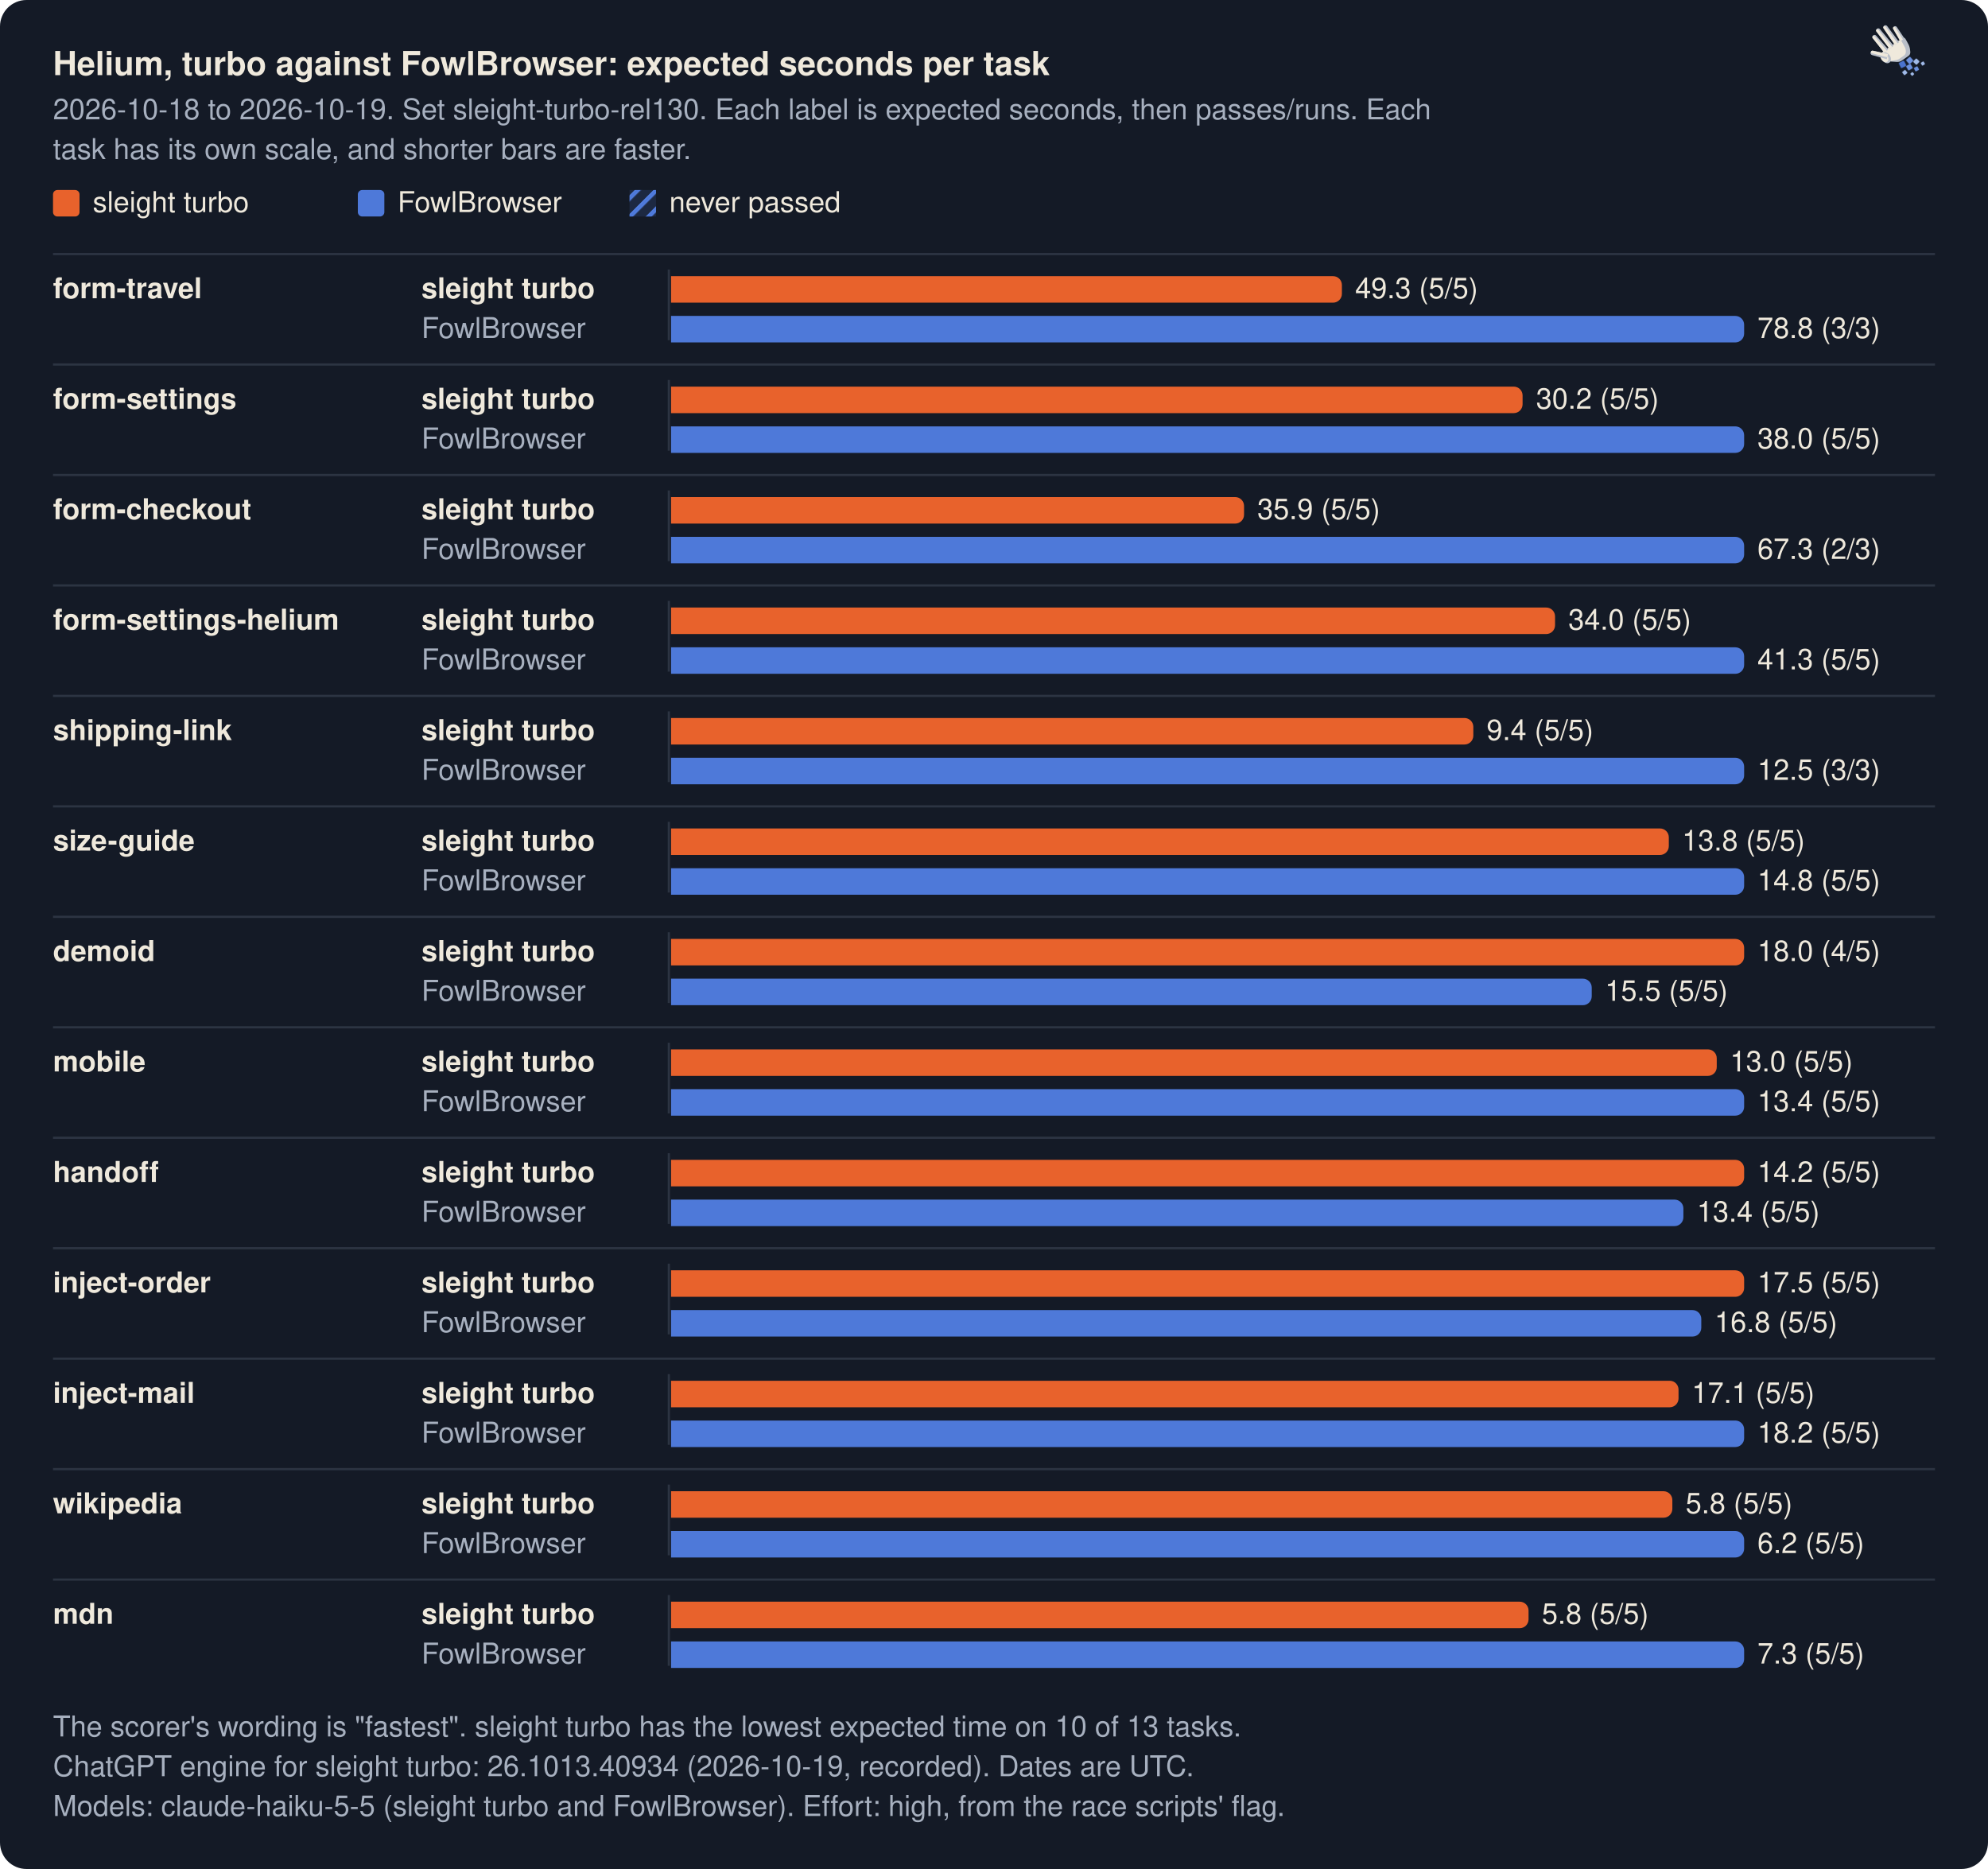
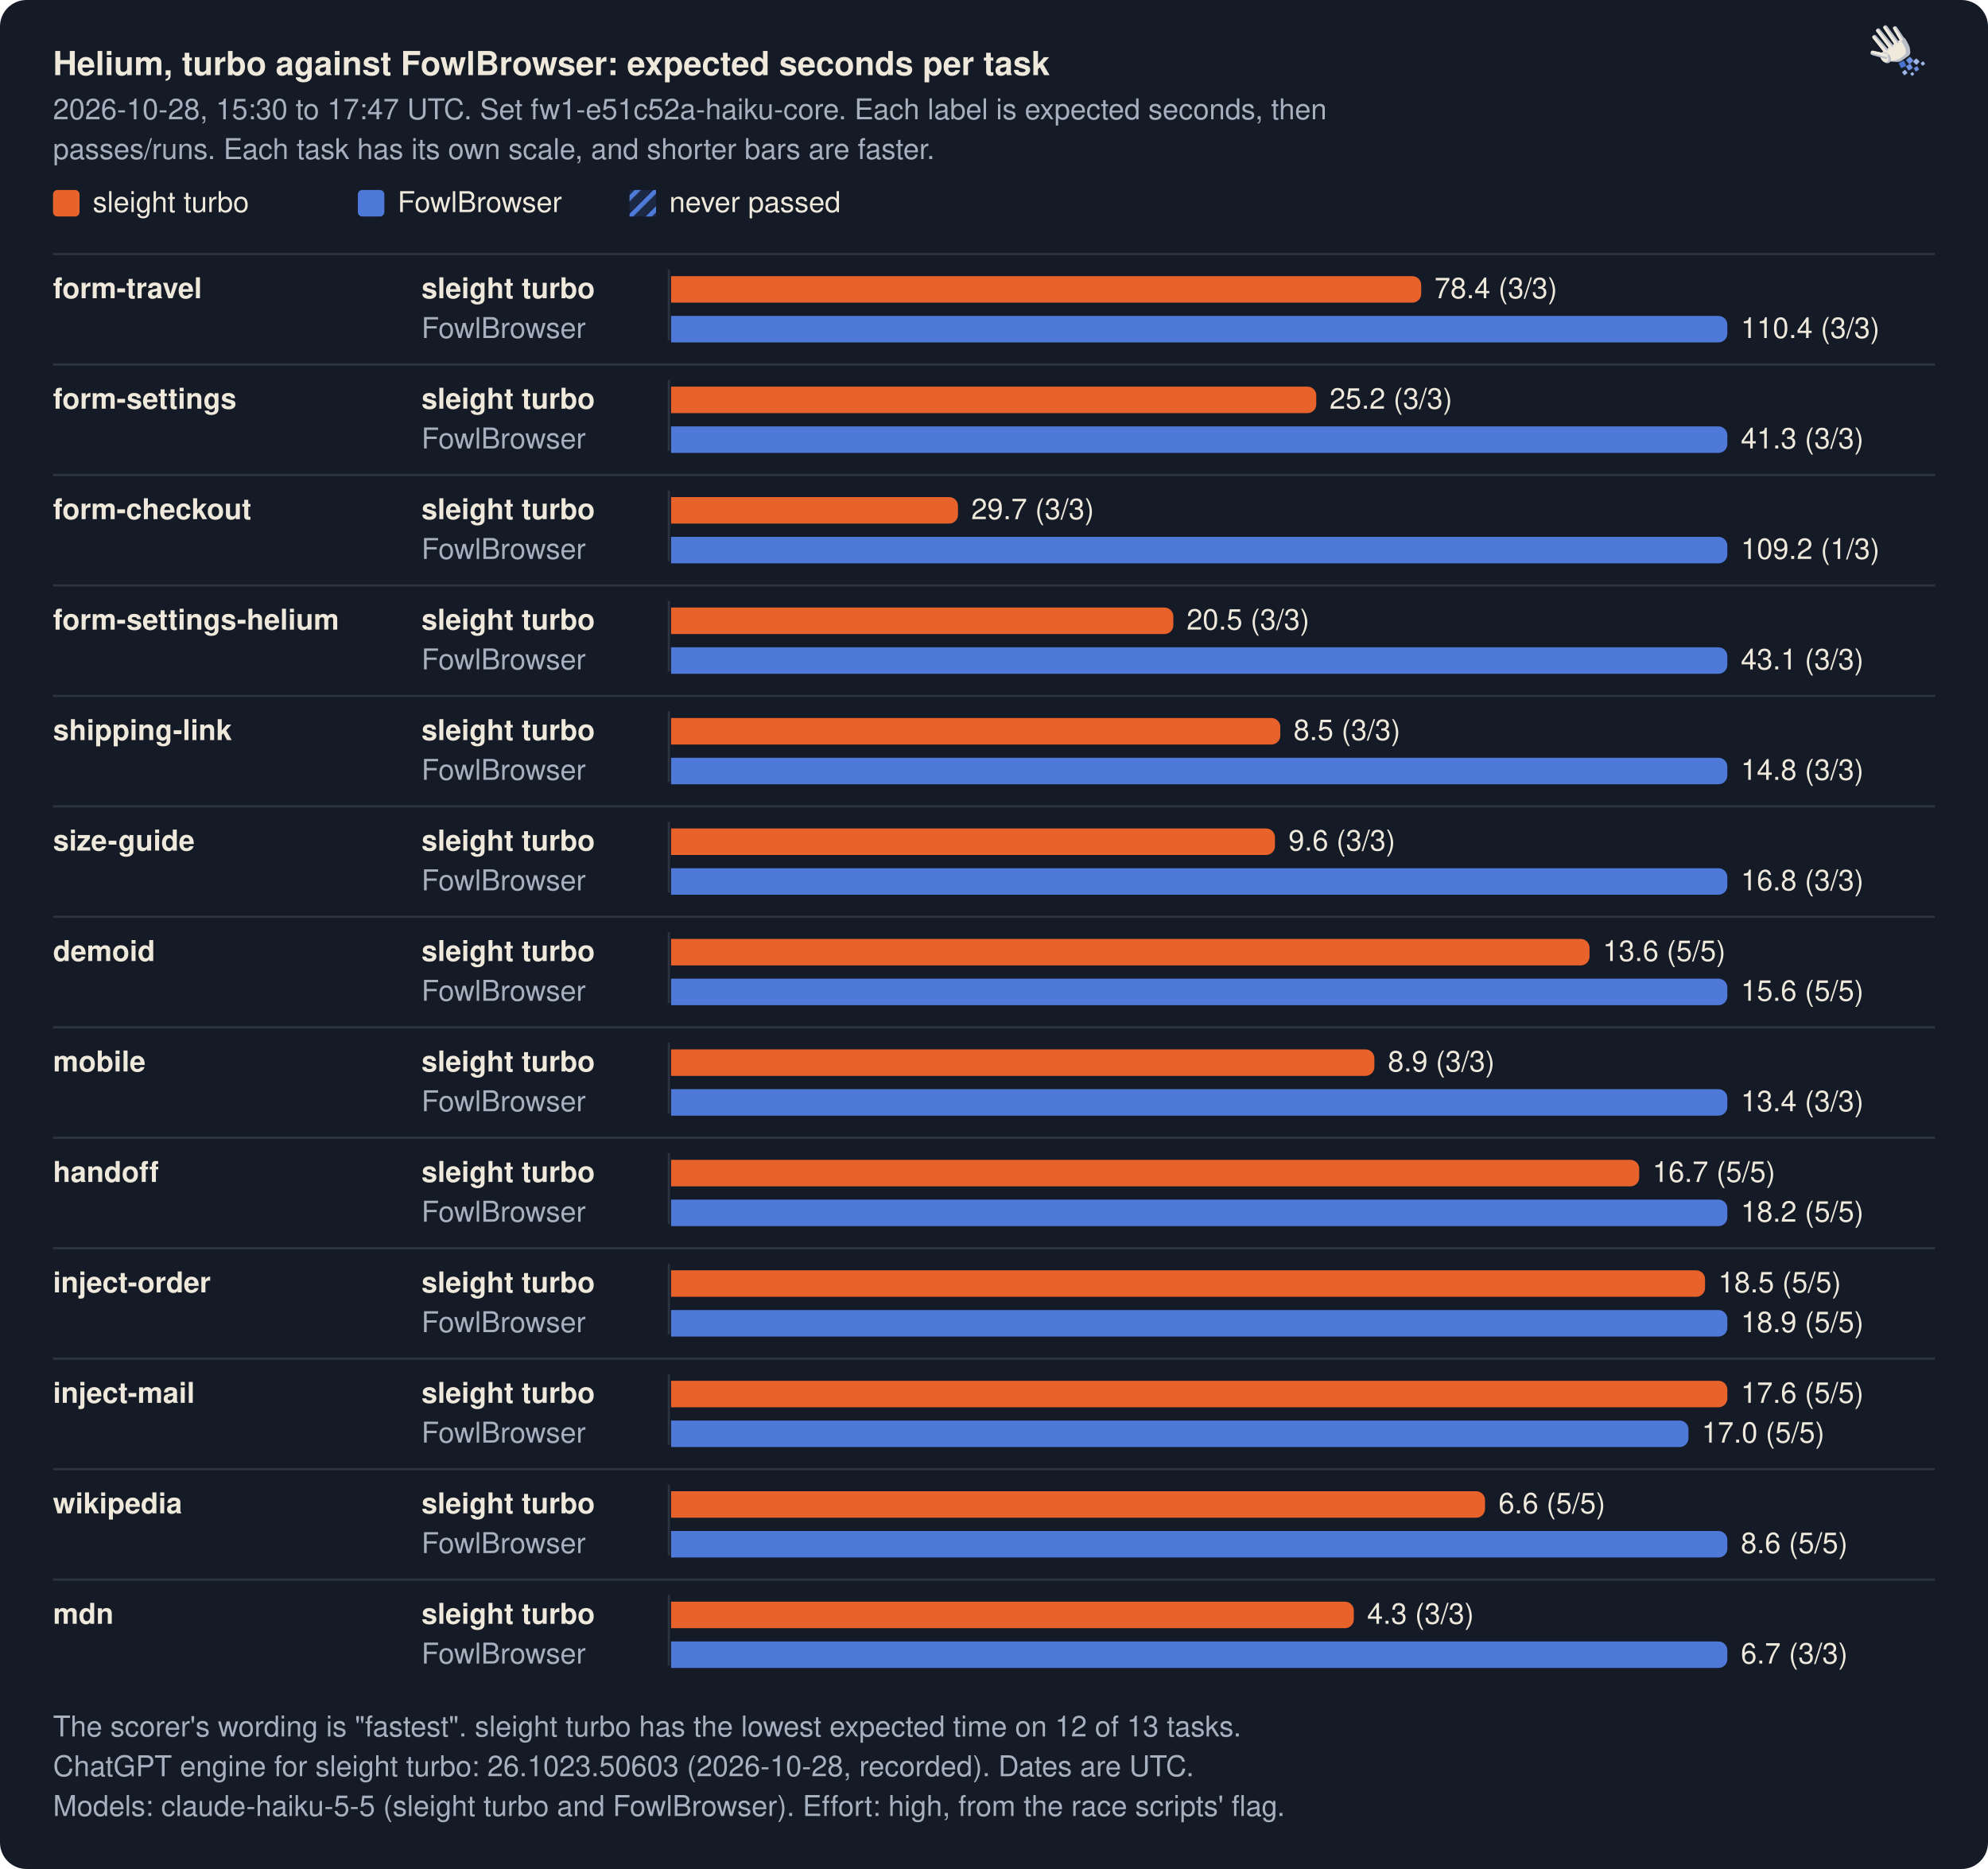
<svg xmlns="http://www.w3.org/2000/svg" viewBox="0 0 900 846" width="900" height="846" role="img" aria-labelledby="title desc">
  <style>
.bg{fill:#141A26}
text{font-family:-apple-system,"Segoe UI",Helvetica,Arial,sans-serif;font-size:13px;fill:#EFE9DC}
.t{font-size:15px;font-weight:600}
.b{font-weight:600}
.m{fill:#A7B0BF}
.g{stroke:#2C3442;stroke-width:1;fill:none}
.me{fill:#E8622C}
.ot{fill:#4E79D9}
.sl{fill:#9AA6B8}
.hme{stroke:#E8622C}
.hot{stroke:#4E79D9}
.hsl{stroke:#9AA6B8}
</style>
  <defs>
    <pattern id="h-me" width="6" height="6" patternUnits="userSpaceOnUse" patternTransform="rotate(45)">
      <line class="hme" x1="1" y1="0" x2="1" y2="6" stroke-width="2" />
    </pattern>
    <pattern id="h-ot" width="6" height="6" patternUnits="userSpaceOnUse" patternTransform="rotate(45)">
      <line class="hot" x1="1" y1="0" x2="1" y2="6" stroke-width="2" />
    </pattern>
    <pattern id="h-sl" width="6" height="6" patternUnits="userSpaceOnUse" patternTransform="rotate(45)">
      <line class="hsl" x1="1" y1="0" x2="1" y2="6" stroke-width="2" />
    </pattern>
  </defs>
  <rect class="bg" width="900" height="846" rx="12" />
  <text x="24" y="34" class="t">Helium, turbo against FowlBrowser: expected seconds per task</text>
-   <text x="24" y="54" class="m">2026-10-18 to 2026-10-19. Set sleight-turbo-rel130. Each label is expected seconds, then passes/runs. Each</text>
-   <text x="24" y="72" class="m">task has its own scale, and shorter bars are faster.</text>
+   <text x="24" y="54" class="m">2026-10-28, 15:30 to 17:47 UTC. Set fw1-e51c52a-haiku-core. Each label is expected seconds, then</text>
+   <text x="24" y="72" class="m">passes/runs. Each task has its own scale, and shorter bars are faster.</text>
  <g transform="translate(840 8) scale(0.8)">
    <g transform="translate(0.6 0.6)">
      <g transform="translate(10 10) rotate(-35)">
        <g fill="#141A26" stroke="#141A26" fill-opacity="0.08" stroke-opacity="0.08" stroke-width="3" stroke-linejoin="round">
          <path d="M-2 12.39 Q-2.2 10.8 -0.6 10.8 L12.4 10.8 Q14 10.8 13.82 12.39 L13.48 15.41 Q13.3 17 12.56 18.42 L11.94 19.58 Q11.2 21 9.6 21 L5.2 21 Q3.6 21 2.35 20 L-0.15 18 Q-1.4 17 -1.6 15.41 Z" />
          <path d="M-3.8 14.6 A2.5 3.3 0 1 0 1.2 14.6 A2.5 3.3 0 1 0 -3.8 14.6 Z" />
          <path d="M0.83 13.52 L-5.04 7.13 A1.25 1.25 0 0 0 -6.93 8.76 L-1.43 15.48 Z" />
          <path d="M2.44 11.48 L1.3 1.09 A1.2 1.2 0 0 0 -1.09 1.3 L-0.44 11.72 Z" />
          <path d="M6.15 11.51 L5.17 -0.67 A1.2 1.2 0 0 0 2.77 -0.53 L3.25 11.69 Z" />
          <path d="M9.85 11.59 L9.51 0.29 A1.2 1.2 0 0 0 7.11 0.31 L6.95 11.61 Z" />
          <path d="M13.5 11.68 L13.68 3.81 A1.15 1.15 0 0 0 11.39 3.68 L10.7 11.52 Z" />
        </g>
        <g fill="#141A26" stroke="#141A26" fill-opacity="0.12" stroke-opacity="0.12" stroke-width="1.8" stroke-linejoin="round">
          <path d="M-2 12.39 Q-2.2 10.8 -0.6 10.8 L12.4 10.8 Q14 10.8 13.82 12.39 L13.48 15.41 Q13.3 17 12.56 18.42 L11.94 19.58 Q11.2 21 9.6 21 L5.2 21 Q3.6 21 2.35 20 L-0.15 18 Q-1.4 17 -1.6 15.41 Z" />
          <path d="M-3.8 14.6 A2.5 3.3 0 1 0 1.2 14.6 A2.5 3.3 0 1 0 -3.8 14.6 Z" />
          <path d="M0.83 13.52 L-5.04 7.13 A1.25 1.25 0 0 0 -6.93 8.76 L-1.43 15.48 Z" />
          <path d="M2.44 11.48 L1.3 1.09 A1.2 1.2 0 0 0 -1.09 1.3 L-0.44 11.72 Z" />
          <path d="M6.15 11.51 L5.17 -0.67 A1.2 1.2 0 0 0 2.77 -0.53 L3.25 11.69 Z" />
          <path d="M9.85 11.59 L9.51 0.29 A1.2 1.2 0 0 0 7.11 0.31 L6.95 11.61 Z" />
          <path d="M13.5 11.68 L13.68 3.81 A1.15 1.15 0 0 0 11.39 3.68 L10.7 11.52 Z" />
        </g>
        <g fill="#141A26" stroke="#141A26" fill-opacity="0.2" stroke-opacity="0.2" stroke-width="0.8" stroke-linejoin="round">
          <path d="M-2 12.39 Q-2.2 10.8 -0.6 10.8 L12.4 10.8 Q14 10.8 13.82 12.39 L13.48 15.41 Q13.3 17 12.56 18.42 L11.94 19.58 Q11.2 21 9.6 21 L5.2 21 Q3.6 21 2.35 20 L-0.15 18 Q-1.4 17 -1.6 15.41 Z" />
          <path d="M-3.8 14.6 A2.5 3.3 0 1 0 1.2 14.6 A2.5 3.3 0 1 0 -3.8 14.6 Z" />
          <path d="M0.83 13.52 L-5.04 7.13 A1.25 1.25 0 0 0 -6.93 8.76 L-1.43 15.48 Z" />
          <path d="M2.44 11.48 L1.3 1.09 A1.2 1.2 0 0 0 -1.09 1.3 L-0.44 11.72 Z" />
          <path d="M6.15 11.51 L5.17 -0.67 A1.2 1.2 0 0 0 2.77 -0.53 L3.25 11.69 Z" />
          <path d="M9.85 11.59 L9.51 0.29 A1.2 1.2 0 0 0 7.11 0.31 L6.95 11.61 Z" />
          <path d="M13.5 11.68 L13.68 3.81 A1.15 1.15 0 0 0 11.39 3.68 L10.7 11.52 Z" />
        </g>
      </g>
    </g>
    <g transform="translate(10 10) rotate(-35)">
      <rect x="-1.95" y="-1.95" width="3.9" height="3.9" rx="0.62" fill="#4E79D9" fill-opacity="0.2" transform="translate(4.2 23) rotate(8)" />
      <rect x="-1.6" y="-1.6" width="3.2" height="3.2" rx="0.51" fill="#4E79D9" fill-opacity="0.92" transform="translate(4.2 23) rotate(8)" />
      <rect x="-1.83" y="-1.83" width="3.66" height="3.66" rx="0.59" fill="#7299EA" fill-opacity="0.2" transform="translate(8.8 23.5) rotate(-6)" />
      <rect x="-1.5" y="-1.5" width="3" height="3" rx="0.48" fill="#7299EA" fill-opacity="0.92" transform="translate(8.8 23.5) rotate(-6)" />
      <rect x="-1.71" y="-1.71" width="3.42" height="3.42" rx="0.55" fill="#7299EA" fill-opacity="0.2" transform="translate(6.5 26.5) rotate(4)" />
      <rect x="-1.4" y="-1.4" width="2.8" height="2.8" rx="0.45" fill="#7299EA" fill-opacity="0.92" transform="translate(6.5 26.5) rotate(4)" />
      <rect x="-1.59" y="-1.59" width="3.17" height="3.17" rx="0.51" fill="#A9C4F5" fill-opacity="0.2" transform="translate(11.5 26.2) rotate(-11)" />
      <rect x="-1.3" y="-1.3" width="2.6" height="2.6" rx="0.42" fill="#A9C4F5" fill-opacity="0.92" transform="translate(11.5 26.2) rotate(-11)" />
      <rect x="-1.34" y="-1.34" width="2.68" height="2.68" rx="0.43" fill="#A9C4F5" fill-opacity="0.2" transform="translate(2.6 27.5) rotate(-4)" />
      <rect x="-1.1" y="-1.1" width="2.2" height="2.2" rx="0.35" fill="#A9C4F5" fill-opacity="0.92" transform="translate(2.6 27.5) rotate(-4)" />
      <rect x="-1.34" y="-1.34" width="2.68" height="2.68" rx="0.43" fill="#7299EA" fill-opacity="0.2" transform="translate(9.2 29.6) rotate(7)" />
      <rect x="-1.1" y="-1.1" width="2.2" height="2.2" rx="0.35" fill="#7299EA" fill-opacity="0.92" transform="translate(9.2 29.6) rotate(7)" />
      <rect x="-1.1" y="-1.1" width="2.2" height="2.2" rx="0.35" fill="#A9C4F5" fill-opacity="0.2" transform="translate(13.9 29.2) rotate(3)" />
      <rect x="-0.9" y="-0.9" width="1.8" height="1.8" rx="0.29" fill="#A9C4F5" fill-opacity="0.92" transform="translate(13.9 29.2) rotate(3)" />
      <rect x="-0.98" y="-0.98" width="1.95" height="1.95" rx="0.31" fill="#A9C4F5" fill-opacity="0.2" transform="translate(5.6 30.6) rotate(-8)" />
      <rect x="-0.8" y="-0.8" width="1.6" height="1.6" rx="0.26" fill="#A9C4F5" fill-opacity="0.92" transform="translate(5.6 30.6) rotate(-8)" />
    </g>
    <g transform="translate(10 10) rotate(-35)">
      <path d="M-2 12.39 Q-2.2 10.8 -0.6 10.8 L12.4 10.8 Q14 10.8 13.82 12.39 L13.48 15.41 Q13.3 17 12.56 18.42 L11.94 19.58 Q11.2 21 9.6 21 L5.2 21 Q3.6 21 2.35 20 L-0.15 18 Q-1.4 17 -1.6 15.41 Z" fill="#B9BFC9" />
      <path d="M-2.02 12.19 Q-2.2 10.8 -0.8 10.8 L10 10.8 Q11.4 10.8 11.24 12.19 L10.86 15.61 Q10.7 17 9.89 18.14 L9.81 18.26 Q9 19.4 7.6 19.4 L5 19.4 Q3.6 19.4 2.34 18.79 L-0.14 17.61 Q-1.4 17 -1.58 15.61 Z" fill="#EFE9DC" />
      <path d="M-3.8 14.6 A2.5 3.3 0 1 0 1.2 14.6 A2.5 3.3 0 1 0 -3.8 14.6 Z" fill="#B9BFC9" />
      <path d="M-4 14 A2 2.8 0 1 0 0 14 A2 2.8 0 1 0 -4 14 Z" fill="#EFE9DC" />
      <path d="M0.83 13.52 L-5.04 7.13 A1.25 1.25 0 0 0 -6.93 8.76 L-1.43 15.48 Z" fill="#B9BFC9" />
      <path d="M0.83 13.51 L-5.21 6.91 A0.78 0.78 0 0 0 -6.38 7.93 L-0.57 14.74 Z" fill="#EFE9DC" />
      <path d="M2.44 11.48 L1.3 1.09 A1.2 1.2 0 0 0 -1.09 1.3 L-0.44 11.72 Z" fill="#B9BFC9" />
      <path d="M1.35 11.58 L0.36 0.91 A0.74 0.74 0 0 0 -1.12 1.03 L-0.45 11.72 Z" fill="#EFE9DC" />
      <path d="M6.15 11.51 L5.17 -0.67 A1.2 1.2 0 0 0 2.77 -0.53 L3.25 11.69 Z" fill="#B9BFC9" />
      <path d="M5.05 11.59 L4.24 -0.88 A0.74 0.74 0 0 0 2.75 -0.8 L3.25 11.68 Z" fill="#EFE9DC" />
      <path d="M9.85 11.59 L9.51 0.29 A1.2 1.2 0 0 0 7.11 0.31 L6.95 11.61 Z" fill="#B9BFC9" />
      <path d="M8.75 11.6 L8.59 0.04 A0.74 0.74 0 0 0 7.1 0.04 L6.95 11.6 Z" fill="#EFE9DC" />
      <path d="M13.5 11.68 L13.68 3.81 A1.15 1.15 0 0 0 11.39 3.68 L10.7 11.52 Z" fill="#B9BFC9" />
      <path d="M12.43 11.63 L12.82 3.52 A0.71 0.71 0 0 0 11.39 3.42 L10.7 11.51 Z" fill="#EFE9DC" />
    </g>
  </g>
  <rect class="me" x="24" y="86" width="12" height="12" rx="2" />
  <text x="42" y="96">sleight turbo</text>
  <rect class="ot" x="162" y="86" width="12" height="12" rx="2" />
  <text x="180" y="96">FowlBrowser</text>
  <rect class="ot" fill-opacity="0.16" x="285" y="86" width="12" height="12" />
  <rect fill="url(#h-ot)" x="285" y="86" width="12" height="12" />
  <text x="303" y="96">never passed</text>
  <line class="g" x1="24" y1="115" x2="876" y2="115" />
  <text x="24" y="135" class="b">form-travel</text>
  <line class="g" x1="302.8" y1="122" x2="302.8" y2="154" />
  <text x="190.8" y="135" class="b">sleight turbo</text>
-   <path class="me" d="M303.8 125h299.7a4 4 0 0 1 4 4v4a4 4 0 0 1 -4 4h-299.7z" />
-   <text x="613.5" y="135" data-task="form-travel" data-arm="sleight-turbo" data-kind="cell" data-section="main">49.3 (5/5)</text>
+   <path class="me" d="M303.8 125h335.6a4 4 0 0 1 4 4v4a4 4 0 0 1 -4 4h-335.6z" />
+   <text x="649.4" y="135" data-task="form-travel" data-arm="sleight-turbo" data-kind="cell" data-section="main">78.4 (3/3)</text>
  <text x="190.8" y="153" class="m">FowlBrowser</text>
-   <path class="ot" d="M303.8 143h481.8a4 4 0 0 1 4 4v4a4 4 0 0 1 -4 4h-481.8z" />
-   <text x="795.6" y="153" data-task="form-travel" data-arm="fowlbrowser" data-kind="cell" data-section="main">78.8 (3/3)</text>
+   <path class="ot" d="M303.8 143h474.2a4 4 0 0 1 4 4v4a4 4 0 0 1 -4 4h-474.2z" />
+   <text x="788.1" y="153" data-task="form-travel" data-arm="fowlbrowser" data-kind="cell" data-section="main">110.4 (3/3)</text>
  <line class="g" x1="24" y1="165" x2="876" y2="165" />
  <text x="24" y="185" class="b">form-settings</text>
  <line class="g" x1="302.8" y1="172" x2="302.8" y2="204" />
  <text x="190.8" y="185" class="b">sleight turbo</text>
-   <path class="me" d="M303.8 175h381.5a4 4 0 0 1 4 4v4a4 4 0 0 1 -4 4h-381.5z" />
-   <text x="695.4" y="185" data-task="form-settings" data-arm="sleight-turbo" data-kind="cell" data-section="main">30.2 (5/5)</text>
+   <path class="me" d="M303.8 175h288.1a4 4 0 0 1 4 4v4a4 4 0 0 1 -4 4h-288.1z" />
+   <text x="601.9" y="185" data-task="form-settings" data-arm="sleight-turbo" data-kind="cell" data-section="main">25.2 (3/3)</text>
  <text x="190.8" y="203" class="m">FowlBrowser</text>
-   <path class="ot" d="M303.8 193h481.8a4 4 0 0 1 4 4v4a4 4 0 0 1 -4 4h-481.8z" />
-   <text x="795.6" y="203" data-task="form-settings" data-arm="fowlbrowser" data-kind="cell" data-section="main">38.0 (5/5)</text>
+   <path class="ot" d="M303.8 193h474.2a4 4 0 0 1 4 4v4a4 4 0 0 1 -4 4h-474.2z" />
+   <text x="788.1" y="203" data-task="form-settings" data-arm="fowlbrowser" data-kind="cell" data-section="main">41.3 (3/3)</text>
  <line class="g" x1="24" y1="215" x2="876" y2="215" />
  <text x="24" y="235" class="b">form-checkout</text>
  <line class="g" x1="302.8" y1="222" x2="302.8" y2="254" />
  <text x="190.8" y="235" class="b">sleight turbo</text>
-   <path class="me" d="M303.8 225h255.4a4 4 0 0 1 4 4v4a4 4 0 0 1 -4 4h-255.4z" />
-   <text x="569.2" y="235" data-task="form-checkout" data-arm="sleight-turbo" data-kind="cell" data-section="main">35.9 (5/5)</text>
+   <path class="me" d="M303.8 225h125.9a4 4 0 0 1 4 4v4a4 4 0 0 1 -4 4h-125.9z" />
+   <text x="439.7" y="235" data-task="form-checkout" data-arm="sleight-turbo" data-kind="cell" data-section="main">29.7 (3/3)</text>
  <text x="190.8" y="253" class="m">FowlBrowser</text>
-   <path class="ot" d="M303.8 243h481.8a4 4 0 0 1 4 4v4a4 4 0 0 1 -4 4h-481.8z" />
-   <text x="795.6" y="253" data-task="form-checkout" data-arm="fowlbrowser" data-kind="cell" data-section="main">67.3 (2/3)</text>
+   <path class="ot" d="M303.8 243h474.2a4 4 0 0 1 4 4v4a4 4 0 0 1 -4 4h-474.2z" />
+   <text x="788.1" y="253" data-task="form-checkout" data-arm="fowlbrowser" data-kind="cell" data-section="main">109.2 (1/3)</text>
  <line class="g" x1="24" y1="265" x2="876" y2="265" />
  <text x="24" y="285" class="b">form-settings-helium</text>
  <line class="g" x1="302.8" y1="272" x2="302.8" y2="304" />
  <text x="190.8" y="285" class="b">sleight turbo</text>
-   <path class="me" d="M303.8 275h396.2a4 4 0 0 1 4 4v4a4 4 0 0 1 -4 4h-396.2z" />
-   <text x="710" y="285" data-task="form-settings-helium" data-arm="sleight-turbo" data-kind="cell" data-section="main">34.0 (5/5)</text>
+   <path class="me" d="M303.8 275h223.4a4 4 0 0 1 4 4v4a4 4 0 0 1 -4 4h-223.4z" />
+   <text x="537.2" y="285" data-task="form-settings-helium" data-arm="sleight-turbo" data-kind="cell" data-section="main">20.5 (3/3)</text>
  <text x="190.8" y="303" class="m">FowlBrowser</text>
-   <path class="ot" d="M303.8 293h481.8a4 4 0 0 1 4 4v4a4 4 0 0 1 -4 4h-481.8z" />
-   <text x="795.6" y="303" data-task="form-settings-helium" data-arm="fowlbrowser" data-kind="cell" data-section="main">41.3 (5/5)</text>
+   <path class="ot" d="M303.8 293h474.2a4 4 0 0 1 4 4v4a4 4 0 0 1 -4 4h-474.2z" />
+   <text x="788.1" y="303" data-task="form-settings-helium" data-arm="fowlbrowser" data-kind="cell" data-section="main">43.1 (3/3)</text>
  <line class="g" x1="24" y1="315" x2="876" y2="315" />
  <text x="24" y="335" class="b">shipping-link</text>
  <line class="g" x1="302.8" y1="322" x2="302.8" y2="354" />
  <text x="190.8" y="335" class="b">sleight turbo</text>
-   <path class="me" d="M303.8 325h359.2a4 4 0 0 1 4 4v4a4 4 0 0 1 -4 4h-359.2z" />
-   <text x="673" y="335" data-task="shipping-link" data-arm="sleight-turbo" data-kind="cell" data-section="main">9.4 (5/5)</text>
+   <path class="me" d="M303.8 325h271.8a4 4 0 0 1 4 4v4a4 4 0 0 1 -4 4h-271.8z" />
+   <text x="585.6" y="335" data-task="shipping-link" data-arm="sleight-turbo" data-kind="cell" data-section="main">8.5 (3/3)</text>
  <text x="190.8" y="353" class="m">FowlBrowser</text>
-   <path class="ot" d="M303.8 343h481.8a4 4 0 0 1 4 4v4a4 4 0 0 1 -4 4h-481.8z" />
-   <text x="795.6" y="353" data-task="shipping-link" data-arm="fowlbrowser" data-kind="cell" data-section="main">12.5 (3/3)</text>
+   <path class="ot" d="M303.8 343h474.2a4 4 0 0 1 4 4v4a4 4 0 0 1 -4 4h-474.2z" />
+   <text x="788.1" y="353" data-task="shipping-link" data-arm="fowlbrowser" data-kind="cell" data-section="main">14.8 (3/3)</text>
  <line class="g" x1="24" y1="365" x2="876" y2="365" />
  <text x="24" y="385" class="b">size-guide</text>
  <line class="g" x1="302.8" y1="372" x2="302.8" y2="404" />
  <text x="190.8" y="385" class="b">sleight turbo</text>
-   <path class="me" d="M303.8 375h447.7a4 4 0 0 1 4 4v4a4 4 0 0 1 -4 4h-447.7z" />
-   <text x="761.5" y="385" data-task="size-guide" data-arm="sleight-turbo" data-kind="cell" data-section="main">13.8 (5/5)</text>
+   <path class="me" d="M303.8 375h269.4a4 4 0 0 1 4 4v4a4 4 0 0 1 -4 4h-269.4z" />
+   <text x="583.3" y="385" data-task="size-guide" data-arm="sleight-turbo" data-kind="cell" data-section="main">9.6 (3/3)</text>
  <text x="190.8" y="403" class="m">FowlBrowser</text>
-   <path class="ot" d="M303.8 393h481.8a4 4 0 0 1 4 4v4a4 4 0 0 1 -4 4h-481.8z" />
-   <text x="795.6" y="403" data-task="size-guide" data-arm="fowlbrowser" data-kind="cell" data-section="main">14.8 (5/5)</text>
+   <path class="ot" d="M303.8 393h474.2a4 4 0 0 1 4 4v4a4 4 0 0 1 -4 4h-474.2z" />
+   <text x="788.1" y="403" data-task="size-guide" data-arm="fowlbrowser" data-kind="cell" data-section="main">16.8 (3/3)</text>
  <line class="g" x1="24" y1="415" x2="876" y2="415" />
  <text x="24" y="435" class="b">demoid</text>
  <line class="g" x1="302.8" y1="422" x2="302.8" y2="454" />
  <text x="190.8" y="435" class="b">sleight turbo</text>
-   <path class="me" d="M303.8 425h481.8a4 4 0 0 1 4 4v4a4 4 0 0 1 -4 4h-481.8z" />
-   <text x="795.6" y="435" data-task="demoid" data-arm="sleight-turbo" data-kind="cell" data-section="main">18.0 (4/5)</text>
+   <path class="me" d="M303.8 425h411.8a4 4 0 0 1 4 4v4a4 4 0 0 1 -4 4h-411.8z" />
+   <text x="725.6" y="435" data-task="demoid" data-arm="sleight-turbo" data-kind="cell" data-section="main">13.6 (5/5)</text>
  <text x="190.8" y="453" class="m">FowlBrowser</text>
-   <path class="ot" d="M303.8 443h412.8a4 4 0 0 1 4 4v4a4 4 0 0 1 -4 4h-412.8z" />
-   <text x="726.6" y="453" data-task="demoid" data-arm="fowlbrowser" data-kind="cell" data-section="main">15.5 (5/5)</text>
+   <path class="ot" d="M303.8 443h474.2a4 4 0 0 1 4 4v4a4 4 0 0 1 -4 4h-474.2z" />
+   <text x="788.1" y="453" data-task="demoid" data-arm="fowlbrowser" data-kind="cell" data-section="main">15.6 (5/5)</text>
  <line class="g" x1="24" y1="465" x2="876" y2="465" />
  <text x="24" y="485" class="b">mobile</text>
  <line class="g" x1="302.8" y1="472" x2="302.8" y2="504" />
  <text x="190.8" y="485" class="b">sleight turbo</text>
-   <path class="me" d="M303.8 475h469.4a4 4 0 0 1 4 4v4a4 4 0 0 1 -4 4h-469.4z" />
-   <text x="783.2" y="485" data-task="mobile" data-arm="sleight-turbo" data-kind="cell" data-section="main">13.0 (5/5)</text>
+   <path class="me" d="M303.8 475h314.4a4 4 0 0 1 4 4v4a4 4 0 0 1 -4 4h-314.4z" />
+   <text x="628.3" y="485" data-task="mobile" data-arm="sleight-turbo" data-kind="cell" data-section="main">8.9 (3/3)</text>
  <text x="190.8" y="503" class="m">FowlBrowser</text>
-   <path class="ot" d="M303.8 493h481.8a4 4 0 0 1 4 4v4a4 4 0 0 1 -4 4h-481.8z" />
-   <text x="795.6" y="503" data-task="mobile" data-arm="fowlbrowser" data-kind="cell" data-section="main">13.4 (5/5)</text>
+   <path class="ot" d="M303.8 493h474.2a4 4 0 0 1 4 4v4a4 4 0 0 1 -4 4h-474.2z" />
+   <text x="788.1" y="503" data-task="mobile" data-arm="fowlbrowser" data-kind="cell" data-section="main">13.4 (3/3)</text>
  <line class="g" x1="24" y1="515" x2="876" y2="515" />
  <text x="24" y="535" class="b">handoff</text>
  <line class="g" x1="302.8" y1="522" x2="302.8" y2="554" />
  <text x="190.8" y="535" class="b">sleight turbo</text>
-   <path class="me" d="M303.8 525h481.8a4 4 0 0 1 4 4v4a4 4 0 0 1 -4 4h-481.8z" />
-   <text x="795.6" y="535" data-task="handoff" data-arm="sleight-turbo" data-kind="cell" data-section="main">14.2 (5/5)</text>
+   <path class="me" d="M303.8 525h434.3a4 4 0 0 1 4 4v4a4 4 0 0 1 -4 4h-434.3z" />
+   <text x="748.1" y="535" data-task="handoff" data-arm="sleight-turbo" data-kind="cell" data-section="main">16.7 (5/5)</text>
  <text x="190.8" y="553" class="m">FowlBrowser</text>
-   <path class="ot" d="M303.8 543h454.3a4 4 0 0 1 4 4v4a4 4 0 0 1 -4 4h-454.3z" />
-   <text x="768.2" y="553" data-task="handoff" data-arm="fowlbrowser" data-kind="cell" data-section="main">13.4 (5/5)</text>
+   <path class="ot" d="M303.8 543h474.2a4 4 0 0 1 4 4v4a4 4 0 0 1 -4 4h-474.2z" />
+   <text x="788.1" y="553" data-task="handoff" data-arm="fowlbrowser" data-kind="cell" data-section="main">18.2 (5/5)</text>
  <line class="g" x1="24" y1="565" x2="876" y2="565" />
  <text x="24" y="585" class="b">inject-order</text>
  <line class="g" x1="302.8" y1="572" x2="302.8" y2="604" />
  <text x="190.8" y="585" class="b">sleight turbo</text>
-   <path class="me" d="M303.8 575h481.8a4 4 0 0 1 4 4v4a4 4 0 0 1 -4 4h-481.8z" />
-   <text x="795.6" y="585" data-task="inject-order" data-arm="sleight-turbo" data-kind="cell" data-section="main">17.5 (5/5)</text>
+   <path class="me" d="M303.8 575h464.1a4 4 0 0 1 4 4v4a4 4 0 0 1 -4 4h-464.1z" />
+   <text x="777.9" y="585" data-task="inject-order" data-arm="sleight-turbo" data-kind="cell" data-section="main">18.5 (5/5)</text>
  <text x="190.8" y="603" class="m">FowlBrowser</text>
-   <path class="ot" d="M303.8 593h462.4a4 4 0 0 1 4 4v4a4 4 0 0 1 -4 4h-462.4z" />
-   <text x="776.2" y="603" data-task="inject-order" data-arm="fowlbrowser" data-kind="cell" data-section="main">16.8 (5/5)</text>
+   <path class="ot" d="M303.8 593h474.2a4 4 0 0 1 4 4v4a4 4 0 0 1 -4 4h-474.2z" />
+   <text x="788.1" y="603" data-task="inject-order" data-arm="fowlbrowser" data-kind="cell" data-section="main">18.9 (5/5)</text>
  <line class="g" x1="24" y1="615" x2="876" y2="615" />
  <text x="24" y="635" class="b">inject-mail</text>
  <line class="g" x1="302.8" y1="622" x2="302.8" y2="654" />
  <text x="190.8" y="635" class="b">sleight turbo</text>
-   <path class="me" d="M303.8 625h452.1a4 4 0 0 1 4 4v4a4 4 0 0 1 -4 4h-452.1z" />
-   <text x="765.9" y="635" data-task="inject-mail" data-arm="sleight-turbo" data-kind="cell" data-section="main">17.1 (5/5)</text>
+   <path class="me" d="M303.8 625h474.2a4 4 0 0 1 4 4v4a4 4 0 0 1 -4 4h-474.2z" />
+   <text x="788.1" y="635" data-task="inject-mail" data-arm="sleight-turbo" data-kind="cell" data-section="main">17.6 (5/5)</text>
  <text x="190.8" y="653" class="m">FowlBrowser</text>
-   <path class="ot" d="M303.8 643h481.8a4 4 0 0 1 4 4v4a4 4 0 0 1 -4 4h-481.8z" />
-   <text x="795.6" y="653" data-task="inject-mail" data-arm="fowlbrowser" data-kind="cell" data-section="main">18.2 (5/5)</text>
+   <path class="ot" d="M303.8 643h456.6a4 4 0 0 1 4 4v4a4 4 0 0 1 -4 4h-456.6z" />
+   <text x="770.4" y="653" data-task="inject-mail" data-arm="fowlbrowser" data-kind="cell" data-section="main">17.0 (5/5)</text>
  <line class="g" x1="24" y1="665" x2="876" y2="665" />
  <text x="24" y="685" class="b">wikipedia</text>
  <line class="g" x1="302.8" y1="672" x2="302.8" y2="704" />
  <text x="190.8" y="685" class="b">sleight turbo</text>
-   <path class="me" d="M303.8 675h449.3a4 4 0 0 1 4 4v4a4 4 0 0 1 -4 4h-449.3z" />
-   <text x="763.1" y="685" data-task="wikipedia" data-arm="sleight-turbo" data-kind="cell" data-section="main">5.8 (5/5)</text>
+   <path class="me" d="M303.8 675h364.5a4 4 0 0 1 4 4v4a4 4 0 0 1 -4 4h-364.5z" />
+   <text x="678.4" y="685" data-task="wikipedia" data-arm="sleight-turbo" data-kind="cell" data-section="main">6.6 (5/5)</text>
  <text x="190.8" y="703" class="m">FowlBrowser</text>
-   <path class="ot" d="M303.8 693h481.8a4 4 0 0 1 4 4v4a4 4 0 0 1 -4 4h-481.8z" />
-   <text x="795.6" y="703" data-task="wikipedia" data-arm="fowlbrowser" data-kind="cell" data-section="main">6.2 (5/5)</text>
+   <path class="ot" d="M303.8 693h474.2a4 4 0 0 1 4 4v4a4 4 0 0 1 -4 4h-474.2z" />
+   <text x="788.1" y="703" data-task="wikipedia" data-arm="fowlbrowser" data-kind="cell" data-section="main">8.6 (5/5)</text>
  <line class="g" x1="24" y1="715" x2="876" y2="715" />
  <text x="24" y="735" class="b">mdn</text>
  <line class="g" x1="302.8" y1="722" x2="302.8" y2="754" />
  <text x="190.8" y="735" class="b">sleight turbo</text>
-   <path class="me" d="M303.8 725h384.2a4 4 0 0 1 4 4v4a4 4 0 0 1 -4 4h-384.2z" />
-   <text x="698" y="735" data-task="mdn" data-arm="sleight-turbo" data-kind="cell" data-section="main">5.8 (5/5)</text>
+   <path class="me" d="M303.8 725h305.1a4 4 0 0 1 4 4v4a4 4 0 0 1 -4 4h-305.1z" />
+   <text x="618.9" y="735" data-task="mdn" data-arm="sleight-turbo" data-kind="cell" data-section="main">4.3 (3/3)</text>
  <text x="190.8" y="753" class="m">FowlBrowser</text>
-   <path class="ot" d="M303.8 743h481.8a4 4 0 0 1 4 4v4a4 4 0 0 1 -4 4h-481.8z" />
-   <text x="795.6" y="753" data-task="mdn" data-arm="fowlbrowser" data-kind="cell" data-section="main">7.3 (5/5)</text>
-   <text x="24" y="786" class="m">The scorer's wording is "fastest". sleight turbo has the lowest expected time on 10 of 13 tasks.</text>
-   <text x="24" y="804" class="m">ChatGPT engine for sleight turbo: 26.1013.40934 (2026-10-19, recorded). Dates are UTC.</text>
+   <path class="ot" d="M303.8 743h474.2a4 4 0 0 1 4 4v4a4 4 0 0 1 -4 4h-474.2z" />
+   <text x="788.1" y="753" data-task="mdn" data-arm="fowlbrowser" data-kind="cell" data-section="main">6.7 (3/3)</text>
+   <text x="24" y="786" class="m">The scorer's wording is "fastest". sleight turbo has the lowest expected time on 12 of 13 tasks.</text>
+   <text x="24" y="804" class="m">ChatGPT engine for sleight turbo: 26.1023.50603 (2026-10-28, recorded). Dates are UTC.</text>
  <text x="24" y="822" class="m">Models: claude-haiku-5-5 (sleight turbo and FowlBrowser). Effort: high, from the race scripts' flag.</text>
</svg>
